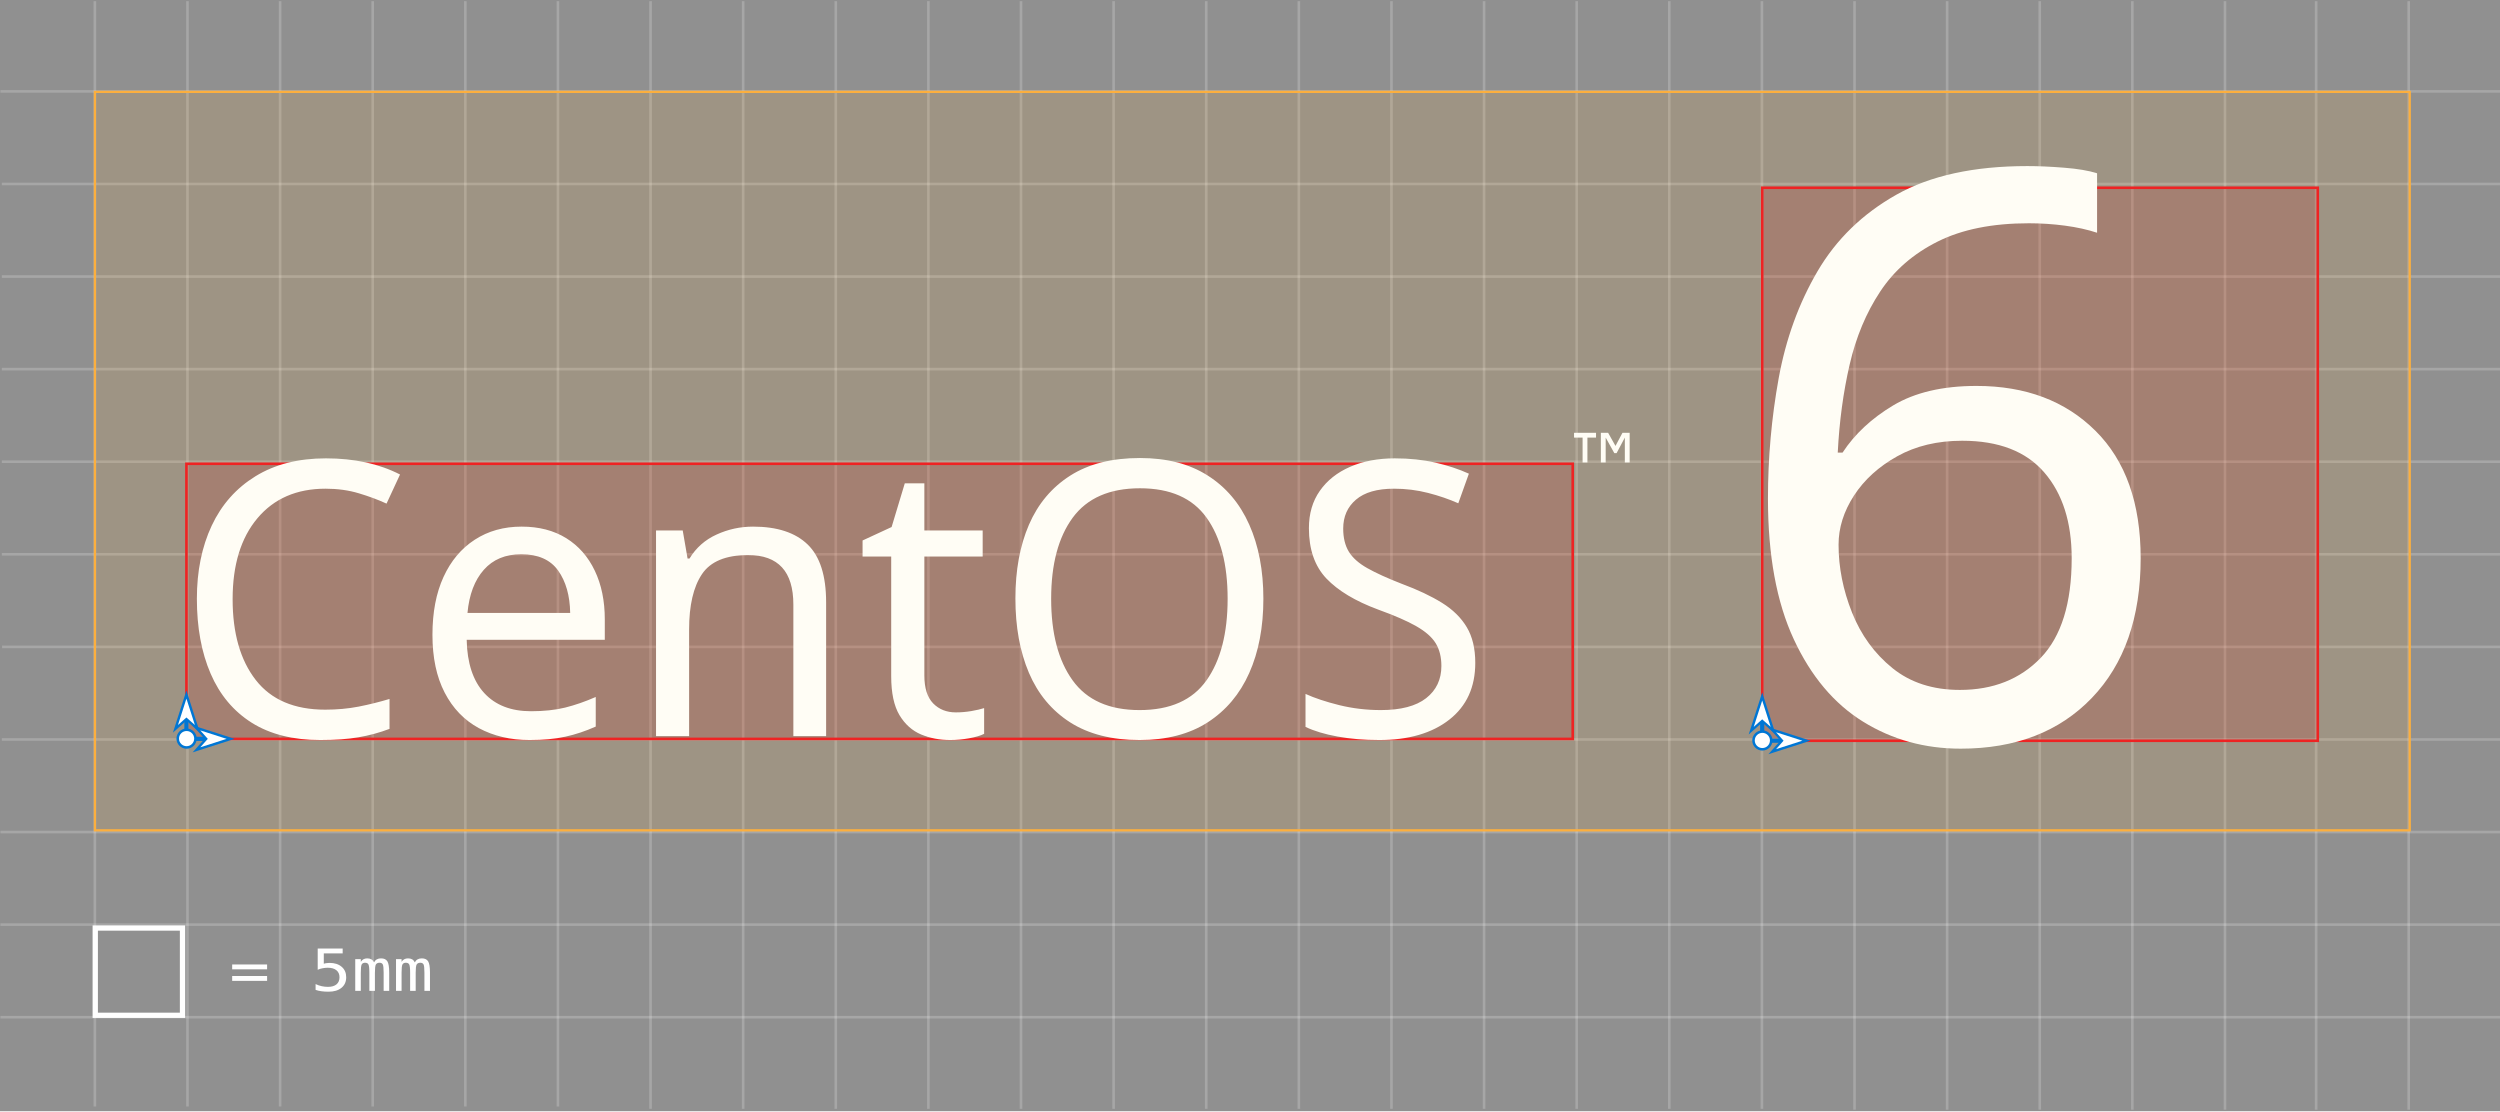
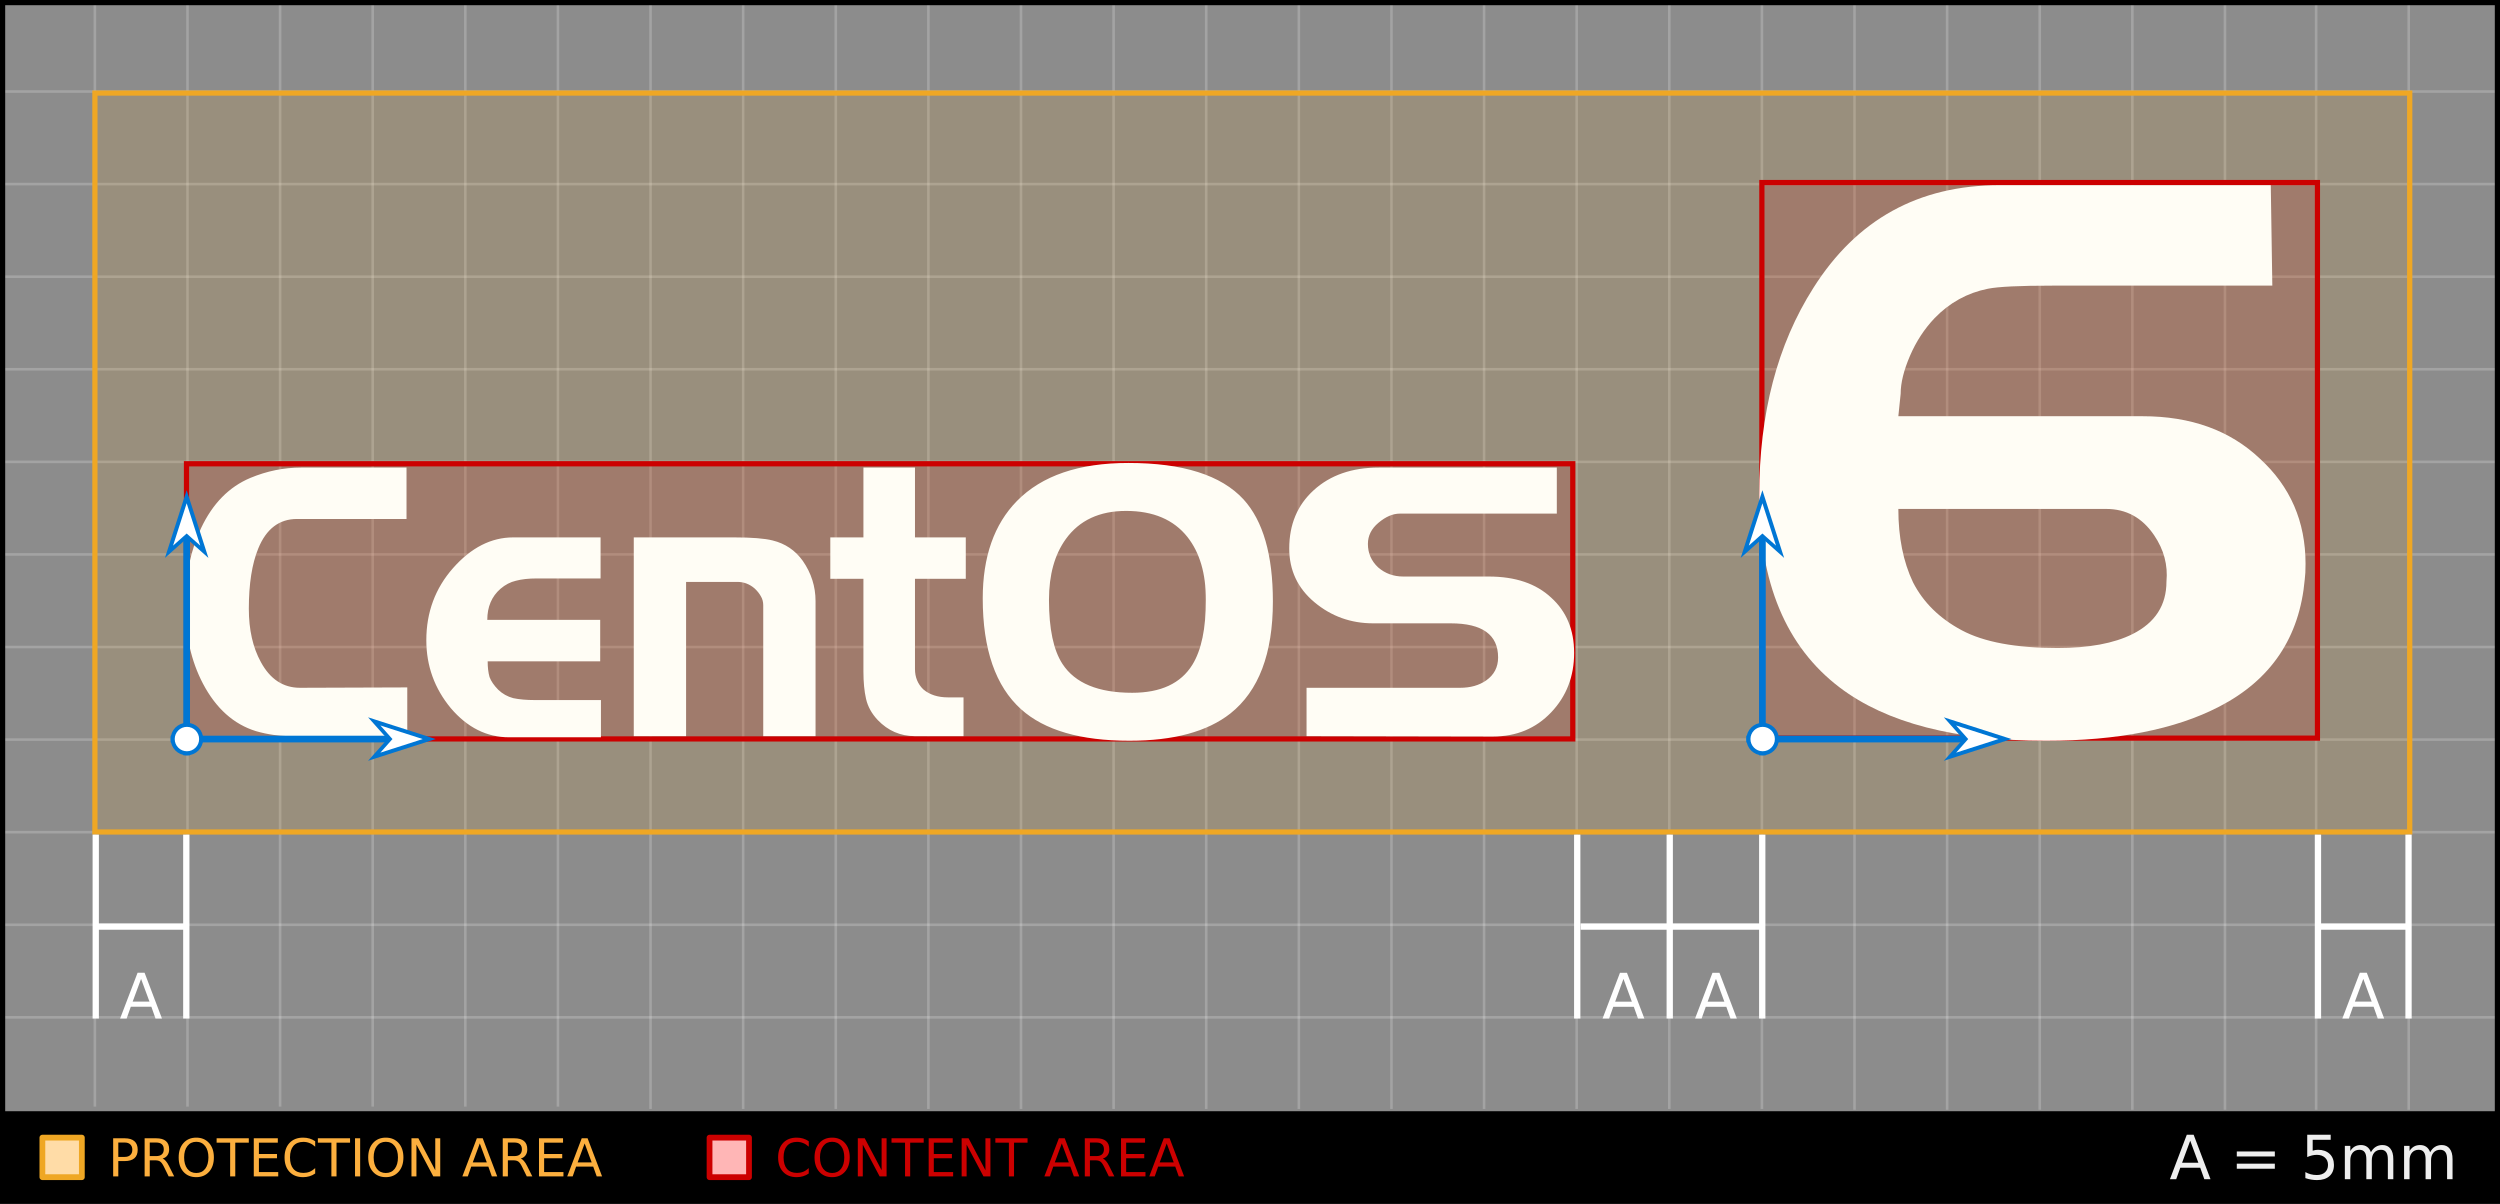
- <svg xmlns="http://www.w3.org/2000/svg" xmlns:xlink="http://www.w3.org/1999/xlink" width="478.346" height="212.598" id="svg3106" version="1.0">
+ <svg xmlns="http://www.w3.org/2000/svg" xmlns:xlink="http://www.w3.org/1999/xlink" width="478.346" height="230.315" id="svg3106" version="1.0">
  <defs id="defs3108" />
-   <g id="layer1" transform="translate(-0.2825948,-822.1534)">
-     <rect style="fill:#8c8c8c;fill-opacity:0.955;stroke:none;stroke-width:1;stroke-linecap:round;stroke-linejoin:miter;stroke-miterlimit:4;stroke-dasharray:none;stroke-dashoffset:0;stroke-opacity:0.089;display:inline" id="CENTOSARTWORK" width="478.346" height="212.598" x="0.283" y="822.153" clip-path="none" />
-     <g id="g11130" style="stroke:#ffffff;stroke-width:0.5;stroke-miterlimit:4;stroke-dasharray:none;stroke-opacity:0.196">
+   <g id="layer1" transform="translate(-0.2825949,-820.3527)">
+     <rect style="fill:#888888;fill-opacity:0.955;stroke:none;stroke-width:1;stroke-linecap:round;stroke-linejoin:miter;stroke-miterlimit:4;stroke-dasharray:none;stroke-dashoffset:0;stroke-opacity:0.089;display:inline" id="CENTOSARTWORK" width="478.346" height="212.598" x="0.283" y="820.353" clip-path="none" />
+     <g id="g11130" style="stroke:#ffffff;stroke-width:0.5;stroke-miterlimit:4;stroke-dasharray:none;stroke-opacity:0.196" transform="translate(0,-1.774477)">
      <path id="path3685" d="M 18.436,822.377 L 18.436,1033.87" style="fill:none;fill-rule:evenodd;stroke:#ffffff;stroke-width:0.5;stroke-linecap:butt;stroke-linejoin:miter;stroke-miterlimit:4;stroke-dasharray:none;stroke-opacity:0.196;display:inline" />
      <path style="fill:none;fill-rule:evenodd;stroke:#ffffff;stroke-width:0.5;stroke-linecap:butt;stroke-linejoin:miter;stroke-miterlimit:4;stroke-dasharray:none;stroke-opacity:0.196;display:inline" d="M 36.156,822.377 L 36.156,1033.868" id="path3687" />
      <path id="path3689" d="M 53.876,822.377 L 53.876,1033.868" style="fill:none;fill-rule:evenodd;stroke:#ffffff;stroke-width:0.5;stroke-linecap:butt;stroke-linejoin:miter;stroke-miterlimit:4;stroke-dasharray:none;stroke-opacity:0.196;display:inline" />
      <path style="fill:none;fill-rule:evenodd;stroke:#ffffff;stroke-width:0.5;stroke-linecap:butt;stroke-linejoin:miter;stroke-miterlimit:4;stroke-dasharray:none;stroke-opacity:0.196;display:inline" d="M 71.597,822.377 L 71.597,1033.868" id="path3691" />
      <path id="path3693" d="M 89.317,822.377 L 89.317,1033.868" style="fill:none;fill-rule:evenodd;stroke:#ffffff;stroke-width:0.5;stroke-linecap:butt;stroke-linejoin:miter;stroke-miterlimit:4;stroke-dasharray:none;stroke-opacity:0.196;display:inline" />
      <path style="fill:none;fill-rule:evenodd;stroke:#ffffff;stroke-width:0.5;stroke-linecap:butt;stroke-linejoin:miter;stroke-miterlimit:4;stroke-dasharray:none;stroke-opacity:0.196;display:inline" d="M 107.038,822.377 L 107.038,1033.868" id="path3695" />
      <path id="path3697" d="M 124.758,822.377 L 124.758,1034.314" style="fill:none;fill-rule:evenodd;stroke:#ffffff;stroke-width:0.5;stroke-linecap:butt;stroke-linejoin:miter;stroke-miterlimit:4;stroke-dasharray:none;stroke-opacity:0.196;display:inline" />
      <path style="fill:none;fill-rule:evenodd;stroke:#ffffff;stroke-width:0.5;stroke-linecap:butt;stroke-linejoin:miter;stroke-miterlimit:4;stroke-dasharray:none;stroke-opacity:0.196;display:inline" d="M 142.478,822.377 L 142.478,1034.314" id="path3699" />
      <path id="path3701" d="M 160.199,822.377 L 160.199,1034.314" style="fill:none;fill-rule:evenodd;stroke:#ffffff;stroke-width:0.5;stroke-linecap:butt;stroke-linejoin:miter;stroke-miterlimit:4;stroke-dasharray:none;stroke-opacity:0.196;display:inline" />
      <path style="fill:none;fill-rule:evenodd;stroke:#ffffff;stroke-width:0.5;stroke-linecap:butt;stroke-linejoin:miter;stroke-miterlimit:4;stroke-dasharray:none;stroke-opacity:0.196;display:inline" d="M 177.919,822.377 L 177.919,1034.314" id="path3703" />
      <path id="path3705" d="M 195.639,822.377 L 195.639,1034.314" style="fill:none;fill-rule:evenodd;stroke:#ffffff;stroke-width:0.5;stroke-linecap:butt;stroke-linejoin:miter;stroke-miterlimit:4;stroke-dasharray:none;stroke-opacity:0.196;display:inline" />
      <path style="fill:none;fill-rule:evenodd;stroke:#ffffff;stroke-width:0.5;stroke-linecap:butt;stroke-linejoin:miter;stroke-miterlimit:4;stroke-dasharray:none;stroke-opacity:0.196;display:inline" d="M 213.36,822.377 L 213.36,1034.314" id="path3707" />
      <path id="path3709" d="M 231.08,822.377 L 231.08,1034.314" style="fill:none;fill-rule:evenodd;stroke:#ffffff;stroke-width:0.5;stroke-linecap:butt;stroke-linejoin:miter;stroke-miterlimit:4;stroke-dasharray:none;stroke-opacity:0.196;display:inline" />
      <path style="fill:none;fill-rule:evenodd;stroke:#ffffff;stroke-width:0.5;stroke-linecap:butt;stroke-linejoin:miter;stroke-miterlimit:4;stroke-dasharray:none;stroke-opacity:0.196;display:inline" d="M 284.241,822.377 L 284.241,1034.314" id="path3711" />
      <path id="path3713" d="M 266.521,822.377 L 266.521,1034.314" style="fill:none;fill-rule:evenodd;stroke:#ffffff;stroke-width:0.5;stroke-linecap:butt;stroke-linejoin:miter;stroke-miterlimit:4;stroke-dasharray:none;stroke-opacity:0.196;display:inline" />
      <path style="fill:none;fill-rule:evenodd;stroke:#ffffff;stroke-width:0.5;stroke-linecap:square;stroke-linejoin:miter;stroke-miterlimit:4;stroke-dasharray:none;stroke-opacity:0.196;display:inline" d="M 0.608,1016.785 L 478.454,1016.785" id="path3719" />
      <path id="path3721" d="M 0.608,999.071 L 478.454,999.071" style="fill:none;fill-rule:evenodd;stroke:#ffffff;stroke-width:0.5;stroke-linecap:square;stroke-linejoin:miter;stroke-miterlimit:4;stroke-dasharray:none;stroke-opacity:0.196;display:inline" />
      <path style="fill:none;fill-rule:evenodd;stroke:#ffffff;stroke-width:0.5;stroke-linecap:square;stroke-linejoin:miter;stroke-miterlimit:4;stroke-dasharray:none;stroke-opacity:0.196;display:inline" d="M 0.609,981.356 L 478.454,981.356" id="path3723" />
      <path id="path3725" d="M 0.88,963.641 L 478.454,963.641" style="fill:none;fill-rule:evenodd;stroke:#ffffff;stroke-width:0.5;stroke-linecap:square;stroke-linejoin:miter;stroke-miterlimit:4;stroke-dasharray:none;stroke-opacity:0.196;display:inline" />
      <path style="fill:none;fill-rule:evenodd;stroke:#ffffff;stroke-width:0.5;stroke-linecap:square;stroke-linejoin:miter;stroke-miterlimit:4;stroke-dasharray:none;stroke-opacity:0.196;display:inline" d="M 0.925,945.927 L 478.454,945.927" id="path3727" />
      <path id="path3729" d="M 0.88,928.212 L 478.454,928.212" style="fill:none;fill-rule:evenodd;stroke:#ffffff;stroke-width:0.5;stroke-linecap:square;stroke-linejoin:miter;stroke-miterlimit:4;stroke-dasharray:none;stroke-opacity:0.196;display:inline" />
      <path style="fill:none;fill-rule:evenodd;stroke:#ffffff;stroke-width:0.5;stroke-linecap:butt;stroke-linejoin:miter;stroke-miterlimit:4;stroke-dasharray:none;stroke-opacity:0.196;display:inline" d="M 248.801,822.377 L 248.801,1034.314" id="path3785" />
      <path id="path3787" d="M 301.962,822.377 L 301.962,1034.314" style="fill:none;fill-rule:evenodd;stroke:#ffffff;stroke-width:0.5;stroke-linecap:butt;stroke-linejoin:miter;stroke-miterlimit:4;stroke-dasharray:none;stroke-opacity:0.196;display:inline" />
      <path style="fill:none;fill-rule:evenodd;stroke:#ffffff;stroke-width:0.5;stroke-linecap:butt;stroke-linejoin:miter;stroke-miterlimit:4;stroke-dasharray:none;stroke-opacity:0.196;display:inline" d="M 319.682,822.377 L 319.682,1034.314" id="path3789" />
      <path id="path3791" d="M 337.403,822.377 L 337.403,1034.314" style="fill:none;fill-rule:evenodd;stroke:#ffffff;stroke-width:0.5;stroke-linecap:butt;stroke-linejoin:miter;stroke-miterlimit:4;stroke-dasharray:none;stroke-opacity:0.196;display:inline" />
      <path style="fill:none;fill-rule:evenodd;stroke:#ffffff;stroke-width:0.5;stroke-linecap:butt;stroke-linejoin:miter;stroke-miterlimit:4;stroke-dasharray:none;stroke-opacity:0.196;display:inline" d="M 355.123,822.377 L 355.123,1034.478" id="path3793" />
      <path style="fill:none;fill-rule:evenodd;stroke:#ffffff;stroke-width:0.5;stroke-linecap:square;stroke-linejoin:miter;stroke-miterlimit:4;stroke-dasharray:none;stroke-opacity:0.196;display:inline" d="M 0.881,910.497 L 478.454,910.497" id="path6619" />
      <path id="path6621" d="M 0.881,892.783 L 478.454,892.783" style="fill:none;fill-rule:evenodd;stroke:#ffffff;stroke-width:0.5;stroke-linecap:square;stroke-linejoin:miter;stroke-miterlimit:4;stroke-dasharray:none;stroke-opacity:0.196;display:inline" />
      <path id="path4235" d="M 372.843,822.377 L 372.843,1034.478" style="fill:none;fill-rule:evenodd;stroke:#ffffff;stroke-width:0.5;stroke-linecap:butt;stroke-linejoin:miter;stroke-miterlimit:4;stroke-dasharray:none;stroke-opacity:0.196;display:inline" />
      <path style="fill:none;fill-rule:evenodd;stroke:#ffffff;stroke-width:0.5;stroke-linecap:butt;stroke-linejoin:miter;stroke-miterlimit:4;stroke-dasharray:none;stroke-opacity:0.196;display:inline" d="M 390.564,822.377 L 390.564,1034.478" id="path4237" />
      <path id="path4239" d="M 408.284,822.377 L 408.284,1034.478" style="fill:none;fill-rule:evenodd;stroke:#ffffff;stroke-width:0.5;stroke-linecap:butt;stroke-linejoin:miter;stroke-miterlimit:4;stroke-dasharray:none;stroke-opacity:0.196;display:inline" />
      <path style="fill:none;fill-rule:evenodd;stroke:#ffffff;stroke-width:0.5;stroke-linecap:butt;stroke-linejoin:miter;stroke-miterlimit:4;stroke-dasharray:none;stroke-opacity:0.196;display:inline" d="M 426.005,822.377 L 426.005,1034.478" id="path5011" />
      <path id="path9589" d="M 0.881,875.068 L 478.454,875.068" style="fill:none;fill-rule:evenodd;stroke:#ffffff;stroke-width:0.5;stroke-linecap:square;stroke-linejoin:miter;stroke-miterlimit:4;stroke-dasharray:none;stroke-opacity:0.196;display:inline" />
      <path style="fill:none;fill-rule:evenodd;stroke:#ffffff;stroke-width:0.5;stroke-linecap:square;stroke-linejoin:miter;stroke-miterlimit:4;stroke-dasharray:none;stroke-opacity:0.196;display:inline" d="M 0.881,857.353 L 478.454,857.353" id="path9591" />
      <path id="path9593" d="M 0.608,839.639 L 478.454,839.639" style="fill:none;fill-rule:evenodd;stroke:#ffffff;stroke-width:0.5;stroke-linecap:square;stroke-linejoin:miter;stroke-miterlimit:4;stroke-dasharray:none;stroke-opacity:0.196;display:inline" />
      <path id="path10273" d="M 443.446,822.377 L 443.446,1034.478" style="fill:none;fill-rule:evenodd;stroke:#ffffff;stroke-width:0.5;stroke-linecap:butt;stroke-linejoin:miter;stroke-miterlimit:4;stroke-dasharray:none;stroke-opacity:0.196;display:inline" />
      <path style="fill:none;fill-rule:evenodd;stroke:#ffffff;stroke-width:0.5;stroke-linecap:butt;stroke-linejoin:miter;stroke-miterlimit:4;stroke-dasharray:none;stroke-opacity:0.196;display:inline" d="M 461.163,822.377 L 461.163,1034.478" id="path3598" />
    </g>
-     <rect y="839.733" x="18.442" height="141.297" width="442.913" id="rect5058" style="opacity:1;fill:#fcaf3e;fill-opacity:0.137;stroke:#fcaf3e;stroke-width:0.436;stroke-linecap:round;stroke-linejoin:miter;stroke-miterlimit:4;stroke-dasharray:none;stroke-opacity:1" />
-     <text xml:space="preserve" style="font-size:11.11px;font-style:normal;font-variant:normal;font-weight:normal;font-stretch:normal;text-align:start;line-height:125%;writing-mode:lr-tb;text-anchor:start;fill:#ffffff;fill-opacity:1;stroke:none;stroke-width:1;stroke-linecap:butt;stroke-linejoin:miter;stroke-miterlimit:4;stroke-dasharray:none;stroke-opacity:1;font-family:DejaVu LGC Sans Mono;-inkscape-font-specification:DejaVu LGC Sans Mono" x="40.87" y="1092.87" id="text5060" transform="scale(1.080181,0.925771)">
-       <tspan id="tspan5062" x="40.87" y="1092.87" style="font-size:12px">= 5mm</tspan>
-     </text>
-     <rect style="opacity:1;fill:none;fill-opacity:1;stroke:#ffffff;stroke-width:1.018;stroke-linecap:round;stroke-linejoin:miter;stroke-miterlimit:4;stroke-dasharray:none;stroke-opacity:1" id="rect5066" width="16.699" height="16.699" x="18.508" y="999.721" />
-     <rect y="858.084" x="337.464" height="105.802" width="106.299" id="rect9587" style="opacity:1;fill:#cc0000;fill-opacity:0.137;stroke:#ee2323;stroke-width:0.5;stroke-linecap:round;stroke-linejoin:miter;stroke-miterlimit:4;stroke-dasharray:none;stroke-opacity:1" />
-     <text xml:space="preserve" style="font-size:151.79px;font-style:normal;font-variant:normal;font-weight:200;font-stretch:normal;text-align:start;line-height:125%;writing-mode:lr-tb;text-anchor:start;fill:#fffdf5;fill-opacity:1;stroke:none;stroke-width:1px;stroke-linecap:butt;stroke-linejoin:miter;stroke-opacity:1;font-family:Denmark;-inkscape-font-specification:Denmark Ultra-Light" x="330.364" y="963.469" id="text9583" transform="scale(0.9995681,1.000432)">
-       <tspan id="tspan9585" x="330.364" y="963.469" style="font-size:151.79px;font-style:normal;font-variant:normal;font-weight:200;font-stretch:normal;text-align:start;line-height:125%;writing-mode:lr-tb;text-anchor:start;fill:#fffdf5;font-family:Denmark;-inkscape-font-specification:Denmark Ultra-Light">6</tspan>
-     </text>
-     <rect style="opacity:1;fill:#cc0000;fill-opacity:0.137;stroke:#ee2323;stroke-width:0.5;stroke-linecap:round;stroke-linejoin:miter;stroke-miterlimit:4;stroke-dasharray:none;stroke-opacity:1" id="rect14283" width="265.248" height="52.652" x="35.956" y="910.887" />
-     <text transform="scale(0.9903898,1.009703)" xml:space="preserve" style="font-size:72.706px;font-style:normal;font-variant:normal;font-weight:200;font-stretch:normal;text-align:start;line-height:125%;writing-mode:lr-tb;text-anchor:start;fill:#fffdf5;fill-opacity:1;stroke:none;stroke-width:1;stroke-linecap:butt;stroke-linejoin:miter;stroke-miterlimit:4;stroke-dasharray:none;stroke-opacity:1;display:inline;font-family:Denmark;-inkscape-font-specification:Denmark Ultra-Light" x="33.881" y="953.75" id="text5083" clip-path="none">
-       <tspan id="tspan5085" x="33.881" y="953.75" style="font-size:72.706px;font-style:normal;font-variant:normal;font-weight:200;font-stretch:normal;text-align:start;line-height:125%;writing-mode:lr-tb;text-anchor:start;fill:#fffdf5;fill-opacity:1;stroke-width:1;stroke-miterlimit:4;stroke-dasharray:none;font-family:Denmark;-inkscape-font-specification:Denmark Ultra-Light">CentOS</tspan>
-     </text>
-     <text xml:space="preserve" style="font-size:18.264px;font-style:normal;font-weight:normal;fill:#fffdf5;fill-opacity:1;stroke:none;stroke-width:1;stroke-linecap:butt;stroke-linejoin:miter;stroke-miterlimit:4;stroke-dasharray:none;stroke-opacity:1;font-family:Bitstream Vera Sans" x="328.937" y="836.119" id="text5087" transform="scale(0.9092079,1.099858)">
-       <tspan id="tspan5089" x="328.937" y="836.119">™</tspan>
-     </text>
-     <g id="g4973" transform="matrix(0.3644111,0,0,0.3644111,-80.5127,612.401)">
-       <g transform="matrix(0,1.31188,1.167689,0,-14.97822,-16.15833)" id="g4958" style="stroke-width:1.004;stroke-miterlimit:4;stroke-dasharray:none;display:inline">
-         <path style="fill:#0076d4;fill-opacity:1;fill-rule:evenodd;stroke:none;stroke-width:1.004;stroke-linecap:butt;stroke-linejoin:miter;stroke-miterlimit:4;stroke-dasharray:none;stroke-opacity:1" d="M 745.953,286.718 L 745.953,298.029 L 747.62,298.029 L 747.62,286.718 L 745.953,286.718 z" id="path4960" />
-         <path style="fill:#ffffff;fill-opacity:1;fill-rule:evenodd;stroke:#0076d4;stroke-width:1.003;marker-start:none;stroke-miterlimit:4;stroke-dasharray:none;stroke-opacity:1" d="M 746.787,295.429 L 742.387,291.029 L 746.787,306.429 L 751.187,291.029 L 746.787,295.429 z" id="path4962" />
+     <rect y="838.162" x="18.442" height="141.387" width="442.913" id="rect5058" style="opacity:1;fill:#efa724;fill-opacity:0.137;stroke:#efa724;stroke-width:1;stroke-linecap:round;stroke-linejoin:miter;stroke-miterlimit:4;stroke-dasharray:none;stroke-opacity:1" />
+     <rect style="opacity:1;fill:#cc0000;fill-opacity:0.137;stroke:#cc0000;stroke-width:1;stroke-linecap:round;stroke-linejoin:miter;stroke-miterlimit:4;stroke-dasharray:none;stroke-opacity:1" id="rect14283" width="265.248" height="52.652" x="35.966" y="909.087" />
+     <path style="font-size:72.706px;font-style:normal;font-variant:normal;font-weight:200;font-stretch:normal;text-align:start;line-height:125%;writing-mode:lr-tb;text-anchor:start;fill:#fffdf5;fill-opacity:1;stroke:none;stroke-width:1;stroke-linecap:butt;stroke-linejoin:miter;stroke-miterlimit:4;stroke-opacity:1;display:inline;font-family:Denmark;-inkscape-font-specification:Denmark Ultra-Light" clip-path="none" d="M 78.209,961.204 L 55.959,961.204 C 53.703,961.204 51.471,960.886 49.263,960.25 C 44.99,958.928 41.606,955.894 39.11,951.147 C 36.853,946.84 35.725,941.824 35.725,936.097 C 35.725,930.567 36.733,925.673 38.75,921.415 C 40.958,916.717 44.102,913.511 48.182,911.798 C 51.351,910.477 54.591,909.816 57.903,909.816 L 78.065,909.816 L 78.065,919.653 L 57.111,919.653 C 53.703,919.653 51.231,921.538 49.695,925.306 C 48.494,928.242 47.894,932.084 47.894,936.832 C 47.894,940.845 48.662,944.246 50.199,947.036 C 51.975,950.315 54.471,951.954 57.687,951.954 L 78.209,951.881 L 78.209,961.204 M 115.266,961.424 L 97.696,961.424 C 93.424,961.424 89.703,959.565 86.535,955.845 C 83.415,952.077 81.855,947.745 81.855,942.851 C 81.855,937.517 83.559,932.916 86.967,929.05 C 90.423,925.135 94.264,923.177 98.488,923.177 L 115.194,923.177 L 115.194,931.032 L 102.953,931.032 C 101.416,931.032 100.096,931.179 98.992,931.473 C 97.936,931.717 96.952,932.231 96.04,933.014 C 94.36,934.482 93.52,936.465 93.52,938.96 L 115.122,938.96 L 115.122,946.889 L 93.592,946.889 C 93.592,948.063 93.712,949.067 93.952,949.899 C 94.24,950.682 94.792,951.489 95.608,952.321 C 96.424,953.104 97.384,953.643 98.488,953.936 C 99.64,954.181 101.032,954.303 102.665,954.303 L 115.266,954.303 L 115.266,961.424 M 156.328,961.204 L 146.319,961.204 L 146.319,936.171 C 146.319,935.535 146.175,934.972 145.887,934.482 C 145.599,933.944 145.191,933.43 144.663,932.941 C 143.702,932.109 142.598,931.693 141.35,931.693 L 131.557,931.693 L 131.557,961.204 L 121.548,961.204 L 121.548,923.177 L 140.702,923.177 C 144.111,923.177 146.583,923.373 148.119,923.764 C 150.519,924.352 152.439,925.649 153.879,927.655 C 155.512,930.004 156.328,932.574 156.328,935.363 L 156.328,961.204 M 185.074,931.105 L 175.353,931.105 L 175.353,948.357 C 175.353,949.923 175.881,951.22 176.937,952.248 C 178.138,953.276 179.722,953.79 181.69,953.789 L 184.642,953.789 L 184.642,961.204 L 175.353,961.204 C 172.569,961.204 170.193,960.176 168.225,958.121 C 167.072,956.897 166.328,955.551 165.992,954.083 C 165.656,952.615 165.488,950.878 165.488,948.871 L 165.488,931.105 L 159.152,931.105 L 159.152,923.177 L 165.488,923.177 L 165.488,909.816 L 175.353,909.816 L 175.353,923.177 L 185.074,923.177 L 185.074,931.105 M 243.835,935.437 C 243.835,945.421 241.123,952.566 235.698,956.873 C 231.282,960.348 224.849,962.085 216.401,962.085 C 207.04,962.085 200.127,960.078 195.663,956.065 C 190.766,951.661 188.318,944.589 188.318,934.849 C 188.318,926.872 190.502,920.657 194.871,916.203 C 199.623,911.358 206.728,908.935 216.185,908.935 C 226.601,908.935 233.946,911.26 238.219,915.909 C 241.963,920.02 243.835,926.53 243.835,935.437 M 231.018,935.143 C 231.018,930.102 229.842,926.089 227.49,923.104 C 224.849,919.776 220.937,918.112 215.753,918.112 C 210.664,918.112 206.824,919.898 204.231,923.471 C 202.071,926.456 200.991,930.347 200.991,935.143 C 200.991,940.673 201.855,944.76 203.583,947.403 C 205.984,951.073 210.424,952.909 216.905,952.909 C 222.377,952.909 226.217,951.122 228.426,947.55 C 230.154,944.76 231.018,940.624 231.018,935.143 M 301.473,945.274 C 301.473,949.776 300.009,953.569 297.081,956.653 C 294.153,959.736 290.432,961.277 285.92,961.277 L 250.276,961.204 L 250.276,951.954 L 279.655,951.954 C 281.623,951.954 283.28,951.489 284.624,950.559 C 286.16,949.483 286.928,948.015 286.928,946.155 C 286.928,941.799 283.904,939.621 277.855,939.621 L 263.022,939.621 C 258.749,939.621 255.005,938.275 251.789,935.584 C 248.572,932.892 246.964,929.466 246.964,925.306 C 246.964,920.706 248.524,916.986 251.645,914.148 C 254.813,911.26 258.965,909.816 264.102,909.816 L 298.161,909.816 L 298.161,918.626 L 268.134,918.626 C 266.79,918.626 265.422,919.213 264.03,920.387 C 262.686,921.513 262.014,922.859 262.014,924.425 C 262.014,926.187 262.662,927.68 263.958,928.903 C 265.302,930.078 266.91,930.665 268.782,930.665 L 285.128,930.665 C 290.216,930.665 294.201,932.011 297.081,934.703 C 300.009,937.345 301.473,940.869 301.473,945.274" id="text5083" />
+     <rect style="fill:none;fill-opacity:1;stroke:#000000;stroke-width:1;stroke-linecap:round;stroke-linejoin:miter;stroke-miterlimit:4;stroke-dasharray:none;stroke-dashoffset:0;stroke-opacity:1;display:inline" id="rect2443" width="477.361" height="229.329" x="0.775" y="820.845" clip-path="none" />
+     <g id="g3976" transform="matrix(0.9979155,0,0,1,5.8907621e-4,-6.039259)">
+       <path id="rect4586" d="M 0.283,1038.99 C 0.283,1038.99 479.628,1038.99 479.628,1038.99 C 479.628,1038.99 479.628,1056.707 479.628,1056.707 C 479.628,1056.707 0.283,1056.707 0.283,1056.707 C 0.283,1056.707 0.283,1038.99 0.283,1038.99 z" style="fill:#000000;fill-opacity:1;fill-rule:nonzero;stroke:none;stroke-width:1;stroke-linecap:round;stroke-linejoin:round;marker:none;marker-start:none;marker-mid:none;marker-end:none;stroke-miterlimit:4;stroke-dashoffset:0;stroke-opacity:1;visibility:visible;display:inline;overflow:visible;enable-background:accumulate" />
+       <text transform="scale(0.9995648,1.000435)" xml:space="preserve" style="font-size:11.662px;font-style:normal;font-variant:normal;font-weight:normal;font-stretch:normal;text-indent:0;text-align:start;text-decoration:none;line-height:125%;letter-spacing:normal;word-spacing:normal;text-transform:none;direction:ltr;block-progression:tb;writing-mode:lr-tb;text-anchor:start;fill:#eeeeee;fill-opacity:1;fill-rule:nonzero;stroke:none;stroke-width:1px;stroke-linecap:butt;stroke-linejoin:miter;marker:none;marker-start:none;marker-mid:none;marker-end:none;stroke-miterlimit:4;stroke-dasharray:none;stroke-dashoffset:0;stroke-opacity:1;visibility:visible;display:inline;overflow:visible;enable-background:accumulate;font-family:DejaVu LGC Sans;-inkscape-font-specification:DejaVu LGC Sans" x="416.428" y="1051.56" id="text4582">
+         <tspan id="tspan4584" x="416.428" y="1051.56">A = 5mm</tspan>
+       </text>
+       <g id="g4540" transform="matrix(1.000133,0,0,1.000133,-1.0449328e-3,-0.1399377)">
+         <g transform="translate(106.4907,-45.9381)" id="g3396">
+           <rect y="1090.004" x="-98.081" height="7.565" width="7.565" id="rect2614" style="opacity:1;fill:#ffdca7;fill-opacity:1;fill-rule:nonzero;stroke:#efa724;stroke-width:1.106;stroke-linecap:round;stroke-linejoin:round;marker:none;marker-start:none;marker-mid:none;marker-end:none;stroke-miterlimit:4;stroke-dasharray:none;stroke-dashoffset:0;stroke-opacity:1;visibility:visible;display:inline;overflow:visible;enable-background:accumulate" />
+           <text id="text3386" y="1097.427" x="-85.497" style="font-size:10px;font-style:normal;font-variant:normal;font-weight:normal;font-stretch:normal;text-indent:0;text-align:start;text-decoration:none;line-height:125%;letter-spacing:normal;word-spacing:normal;text-transform:none;direction:ltr;block-progression:tb;writing-mode:lr-tb;text-anchor:start;opacity:1;fill:#fcaf3e;fill-opacity:1;fill-rule:nonzero;stroke:none;stroke-width:1px;stroke-linecap:butt;stroke-linejoin:miter;marker:none;marker-start:none;marker-mid:none;marker-end:none;stroke-miterlimit:4;stroke-dasharray:none;stroke-dashoffset:0;stroke-opacity:1;visibility:visible;display:inline;overflow:visible;enable-background:accumulate;font-family:DejaVu LGC Sans;-inkscape-font-specification:DejaVu LGC Sans" xml:space="preserve">
+             <tspan y="1097.427" x="-85.497" id="tspan3388">PROTECTION AREA</tspan>
+           </text>
+         </g>
+         <g id="g3426" transform="translate(234.3926,-45.9381)">
+           <rect style="opacity:1;fill:#ffb6b6;fill-opacity:1;fill-rule:nonzero;stroke:#cc0000;stroke-width:1.106;stroke-linecap:round;stroke-linejoin:round;marker:none;marker-start:none;marker-mid:none;marker-end:none;stroke-miterlimit:4;stroke-dasharray:none;stroke-dashoffset:0;stroke-opacity:1;visibility:visible;display:inline;overflow:visible;enable-background:accumulate" id="rect3428" width="7.565" height="7.565" x="-98.081" y="1090.004" />
+           <text xml:space="preserve" style="font-size:10px;font-style:normal;font-variant:normal;font-weight:normal;font-stretch:normal;text-indent:0;text-align:start;text-decoration:none;line-height:125%;letter-spacing:normal;word-spacing:normal;text-transform:none;direction:ltr;block-progression:tb;writing-mode:lr-tb;text-anchor:start;opacity:1;fill:#cc0000;fill-opacity:1;fill-rule:nonzero;stroke:none;stroke-width:1px;stroke-linecap:butt;stroke-linejoin:miter;marker:none;marker-start:none;marker-mid:none;marker-end:none;stroke-miterlimit:4;stroke-dasharray:none;stroke-dashoffset:0;stroke-opacity:1;visibility:visible;display:inline;overflow:visible;enable-background:accumulate;font-family:DejaVu LGC Sans;-inkscape-font-specification:DejaVu LGC Sans" x="-85.497" y="1097.427" id="text3430">
+             <tspan id="tspan3432" x="-85.497" y="1097.427">CONTENT AREA</tspan>
+           </text>
+         </g>
      </g>
-       <g style="stroke-width:1.004;stroke-miterlimit:4;stroke-dasharray:none;display:inline" id="g8603" transform="matrix(1.31188,0,0,-1.167689,-660.0947,1298.114)">
-         <path id="path8605" d="M 745.953,286.718 L 745.953,298.029 L 747.62,298.029 L 747.62,286.718 L 745.953,286.718 z" style="fill:#0076d4;fill-opacity:1;fill-rule:evenodd;stroke:none;stroke-width:1.004;stroke-linecap:butt;stroke-linejoin:miter;stroke-miterlimit:4;stroke-dasharray:none;stroke-opacity:1" />
-         <path id="path8607" d="M 746.787,295.429 L 742.387,291.029 L 746.787,306.429 L 751.187,291.029 L 746.787,295.429 z" style="fill:#ffffff;fill-opacity:1;fill-rule:evenodd;stroke:#0076d4;stroke-width:1.003;marker-start:none;stroke-miterlimit:4;stroke-dasharray:none;stroke-opacity:1" />
+     </g>
+     <g id="g3273" transform="matrix(0.9991009,0,0,0.999973,-16.08037,-71.79318)">
+       <path id="use3265" d="M 34.713,1086.454 L 34.713,1052.478" style="fill:none;fill-rule:evenodd;stroke:#ffffff;stroke-width:1.205;stroke-linecap:square;stroke-linejoin:miter;stroke-miterlimit:4;stroke-dasharray:none;stroke-opacity:1" />
+       <path style="fill:none;fill-rule:evenodd;stroke:#ffffff;stroke-width:1.205;stroke-linecap:square;stroke-linejoin:miter;stroke-miterlimit:4;stroke-dasharray:none;stroke-opacity:1" d="M 52.058,1086.454 L 52.058,1052.478" id="use3267" />
+       <path id="use3269" d="M 51.846,1069.466 L 34.713,1069.466" style="fill:none;fill-rule:evenodd;stroke:#ffffff;stroke-width:1.206px;stroke-linecap:butt;stroke-linejoin:miter;stroke-opacity:1" />
+       <text xml:space="preserve" style="font-size:11.994px;font-style:normal;font-variant:normal;font-weight:normal;font-stretch:normal;text-indent:0;text-align:start;text-decoration:none;line-height:125%;letter-spacing:normal;word-spacing:normal;text-transform:none;direction:ltr;block-progression:tb;writing-mode:lr-tb;text-anchor:start;fill:#ffffff;fill-opacity:1;fill-rule:nonzero;stroke:none;stroke-width:1px;stroke-linecap:butt;stroke-linejoin:miter;marker:none;marker-start:none;marker-mid:none;marker-end:none;stroke-miterlimit:4;stroke-dasharray:none;stroke-dashoffset:0;stroke-opacity:1;visibility:visible;display:inline;overflow:visible;enable-background:accumulate;font-family:DejaVu LGC Sans;-inkscape-font-specification:DejaVu LGC Sans" x="39.305" y="1086.583" id="use3271" transform="scale(0.9995638,1.000436)">
+         <tspan id="tspan2514" x="39.305" y="1086.583">A</tspan>
+       </text>
+     </g>
+     <g id="g4518" transform="translate(166.8319,-21.42419)">
+       <path style="fill:none;fill-rule:evenodd;stroke:#ffffff;stroke-width:1.206px;stroke-linecap:square;stroke-linejoin:miter;stroke-opacity:1" d="M 135.235,1036.056 L 135.235,1002.081" id="path2518" />
+       <path id="path2520" d="M 152.935,1036.056 L 152.935,1002.081" style="fill:none;fill-rule:evenodd;stroke:#ffffff;stroke-width:1.206px;stroke-linecap:square;stroke-linejoin:miter;stroke-opacity:1" />
+       <path style="fill:none;fill-rule:evenodd;stroke:#ffffff;stroke-width:1.206px;stroke-linecap:butt;stroke-linejoin:miter;stroke-opacity:1" d="M 170.318,1019.068 L 135.873,1019.068" id="path2522" />
+       <text transform="scale(0.9991279,1.000873)" id="text2524" y="1035.755" x="140.113" style="font-size:11.989px;font-style:normal;font-variant:normal;font-weight:normal;font-stretch:normal;text-indent:0;text-align:start;text-decoration:none;line-height:125%;letter-spacing:normal;word-spacing:normal;text-transform:none;direction:ltr;block-progression:tb;writing-mode:lr-tb;text-anchor:start;fill:#ffffff;fill-opacity:1;fill-rule:nonzero;stroke:none;stroke-width:1px;stroke-linecap:butt;stroke-linejoin:miter;marker:none;marker-start:none;marker-mid:none;marker-end:none;stroke-miterlimit:4;stroke-dasharray:none;stroke-dashoffset:0;stroke-opacity:1;visibility:visible;display:inline;overflow:visible;enable-background:accumulate;font-family:DejaVu LGC Sans;-inkscape-font-specification:DejaVu LGC Sans" xml:space="preserve">
+         <tspan y="1035.755" x="140.113" id="tspan2526">A</tspan>
+       </text>
+       <path style="fill:none;fill-rule:evenodd;stroke:#ffffff;stroke-width:1.206px;stroke-linecap:square;stroke-linejoin:miter;stroke-opacity:1" d="M 170.636,1036.056 L 170.636,1002.081" id="path2532" />
+       <text xml:space="preserve" style="font-size:11.989px;font-style:normal;font-variant:normal;font-weight:normal;font-stretch:normal;text-indent:0;text-align:start;text-decoration:none;line-height:125%;letter-spacing:normal;word-spacing:normal;text-transform:none;direction:ltr;block-progression:tb;writing-mode:lr-tb;text-anchor:start;fill:#ffffff;fill-opacity:1;fill-rule:nonzero;stroke:none;stroke-width:1px;stroke-linecap:butt;stroke-linejoin:miter;marker:none;marker-start:none;marker-mid:none;marker-end:none;stroke-miterlimit:4;stroke-dasharray:none;stroke-dashoffset:0;stroke-opacity:1;visibility:visible;display:inline;overflow:visible;enable-background:accumulate;font-family:DejaVu LGC Sans;-inkscape-font-specification:DejaVu LGC Sans" x="157.829" y="1035.755" id="text2536" transform="scale(0.9991279,1.000873)">
+         <tspan id="tspan2538" x="157.829" y="1035.755">A</tspan>
+       </text>
+     </g>
+     <g transform="matrix(0.9991009,0,0,0.999973,409.1165,-71.79318)" id="g4528">
+       <path style="fill:none;fill-rule:evenodd;stroke:#ffffff;stroke-width:1.205;stroke-linecap:square;stroke-linejoin:miter;stroke-miterlimit:4;stroke-dasharray:none;stroke-opacity:1" d="M 34.713,1086.454 L 34.713,1052.478" id="path4530" />
+       <path id="path4532" d="M 52.058,1086.454 L 52.058,1052.478" style="fill:none;fill-rule:evenodd;stroke:#ffffff;stroke-width:1.205;stroke-linecap:square;stroke-linejoin:miter;stroke-miterlimit:4;stroke-dasharray:none;stroke-opacity:1" />
+       <path style="fill:none;fill-rule:evenodd;stroke:#ffffff;stroke-width:1.206px;stroke-linecap:butt;stroke-linejoin:miter;stroke-opacity:1" d="M 51.846,1069.466 L 34.713,1069.466" id="path4534" />
+       <text transform="scale(0.9995638,1.000436)" id="text4536" y="1086.583" x="39.305" style="font-size:11.994px;font-style:normal;font-variant:normal;font-weight:normal;font-stretch:normal;text-indent:0;text-align:start;text-decoration:none;line-height:125%;letter-spacing:normal;word-spacing:normal;text-transform:none;direction:ltr;block-progression:tb;writing-mode:lr-tb;text-anchor:start;fill:#ffffff;fill-opacity:1;fill-rule:nonzero;stroke:none;stroke-width:1px;stroke-linecap:butt;stroke-linejoin:miter;marker:none;marker-start:none;marker-mid:none;marker-end:none;stroke-miterlimit:4;stroke-dasharray:none;stroke-dashoffset:0;stroke-opacity:1;visibility:visible;display:inline;overflow:visible;enable-background:accumulate;font-family:DejaVu LGC Sans;-inkscape-font-specification:DejaVu LGC Sans" xml:space="preserve">
+         <tspan y="1086.583" x="39.305" id="tspan4538">A</tspan>
+       </text>
+     </g>
+     <rect y="855.286" x="337.397" height="106.299" width="106.299" id="rect9587" style="opacity:1;fill:#cc0000;fill-opacity:0.137;stroke:#cc0000;stroke-width:1;stroke-linecap:round;stroke-linejoin:miter;stroke-miterlimit:4;stroke-dasharray:none;stroke-opacity:1" />
+     <path style="font-size:147.843px;font-style:normal;font-variant:normal;font-weight:200;font-stretch:normal;text-indent:0;text-align:start;text-decoration:none;line-height:125%;letter-spacing:normal;word-spacing:normal;text-transform:none;direction:ltr;block-progression:tb;writing-mode:lr-tb;text-anchor:start;fill:#fffdf5;fill-opacity:1;fill-rule:nonzero;stroke:none;stroke-width:1px;stroke-linecap:butt;stroke-linejoin:miter;stroke-miterlimit:4;stroke-dashoffset:0;stroke-opacity:1;marker:none;marker-start:none;marker-mid:none;marker-end:none;visibility:visible;display:inline;overflow:visible;enable-background:accumulate;font-family:Denmark;-inkscape-font-specification:Denmark Ultra-Light" d="M 441.274,931.186 C 440.288,942.323 434.818,950.455 424.863,955.58 C 416.486,959.917 405.447,962.085 391.747,962.085 C 374.4,962.085 361.242,958.685 352.272,951.884 C 342.022,944.097 336.897,931.826 336.897,915.071 C 336.897,899.498 340.346,886.291 347.246,875.449 C 355.525,862.34 367.402,855.786 382.876,855.786 L 434.769,855.786 L 435.065,875.005 L 392.929,875.005 C 386.72,875.005 382.63,875.203 380.658,875.597 C 376.716,876.385 373.315,878.258 370.457,881.215 C 368.486,883.285 366.909,885.699 365.726,888.459 C 364.543,891.219 363.952,893.634 363.952,895.703 L 363.509,899.991 L 410.227,899.991 C 419.492,899.991 426.982,902.701 432.699,908.122 C 438.514,913.445 441.422,920.147 441.422,928.229 C 441.422,929.51 441.372,930.496 441.274,931.186 M 414.81,931.629 C 415.106,928.475 414.317,925.518 412.445,922.759 C 410.178,919.408 407.122,917.732 403.278,917.732 L 363.509,917.732 C 363.508,923.153 364.445,927.835 366.318,931.777 C 368.289,935.621 371.393,938.676 375.632,940.943 C 379.87,943.21 385.981,944.344 393.964,944.344 C 399.976,944.344 404.757,943.457 408.305,941.683 C 412.642,939.514 414.81,936.163 414.81,931.629" id="text9533" />
+     <g transform="matrix(0.5856736,0,0,0.5856736,150.317,397.5199)" id="use10998" style="opacity:1">
+       <g transform="matrix(1.31188,0,0,-1.167689,-660.0947,1303.52)" id="g4558" style="stroke-width:1.004;stroke-miterlimit:4;stroke-dasharray:none;display:inline">
+         <path style="fill:#0076d4;fill-opacity:1;fill-rule:evenodd;stroke:none;stroke-width:1.004;stroke-linecap:butt;stroke-linejoin:miter;stroke-miterlimit:4;stroke-dasharray:none;stroke-opacity:1" d="M 745.953,286.718 L 745.953,349.39 L 747.62,349.39 L 747.62,286.718 L 745.953,286.718 z" id="path4560" />
+         <path style="fill:#ffffff;fill-opacity:1;fill-rule:evenodd;stroke:#0076d4;stroke-width:1.003;marker-start:none;stroke-miterlimit:4;stroke-dasharray:none;stroke-opacity:1" d="M 746.787,348.07 L 742.387,343.67 L 746.787,359.07 L 751.187,343.67 L 746.787,348.07 z" id="path4562" />
      </g>
-       <path transform="matrix(2.65748,0,0,2.65748,-116.8062,788.671)" d="M 166,65.753 A 1.75,1.75 0 1 1 162.5,65.753 A 1.75,1.75 0 1 1 166,65.753 z" id="path8609" style="fill:#ffffff;fill-opacity:1;stroke:#0076d4;stroke-width:0.5;stroke-linecap:square;stroke-miterlimit:4;stroke-dasharray:none;stroke-dashoffset:0;stroke-opacity:1;display:inline" />
+       <use x="0" y="0" xlink:href="#g4558" id="use4568" transform="matrix(0,1,-1,0,1283.093,643.808)" width="478.346" height="230.315" />
+       <path style="fill:#ffffff;fill-opacity:1;stroke:#0076d4;stroke-width:0.5;stroke-linecap:square;stroke-miterlimit:4;stroke-dasharray:none;stroke-dashoffset:0;stroke-opacity:1;display:inline" id="path4564" d="M 166,65.753 A 1.75,1.75 0 1 1 162.5,65.753 A 1.75,1.75 0 1 1 166,65.753 z" transform="matrix(2.65748,0,0,2.65748,-116.8062,788.671)" />
    </g>
-     <use x="0" y="0" xlink:href="#g4973" id="use10998" transform="translate(301.5055,0.3527481)" width="442.913" height="212.598" />
+     <use x="0" y="0" xlink:href="#use10998" id="use4566" transform="translate(-301.5,0)" width="478.346" height="230.315" />
  </g>
</svg>
